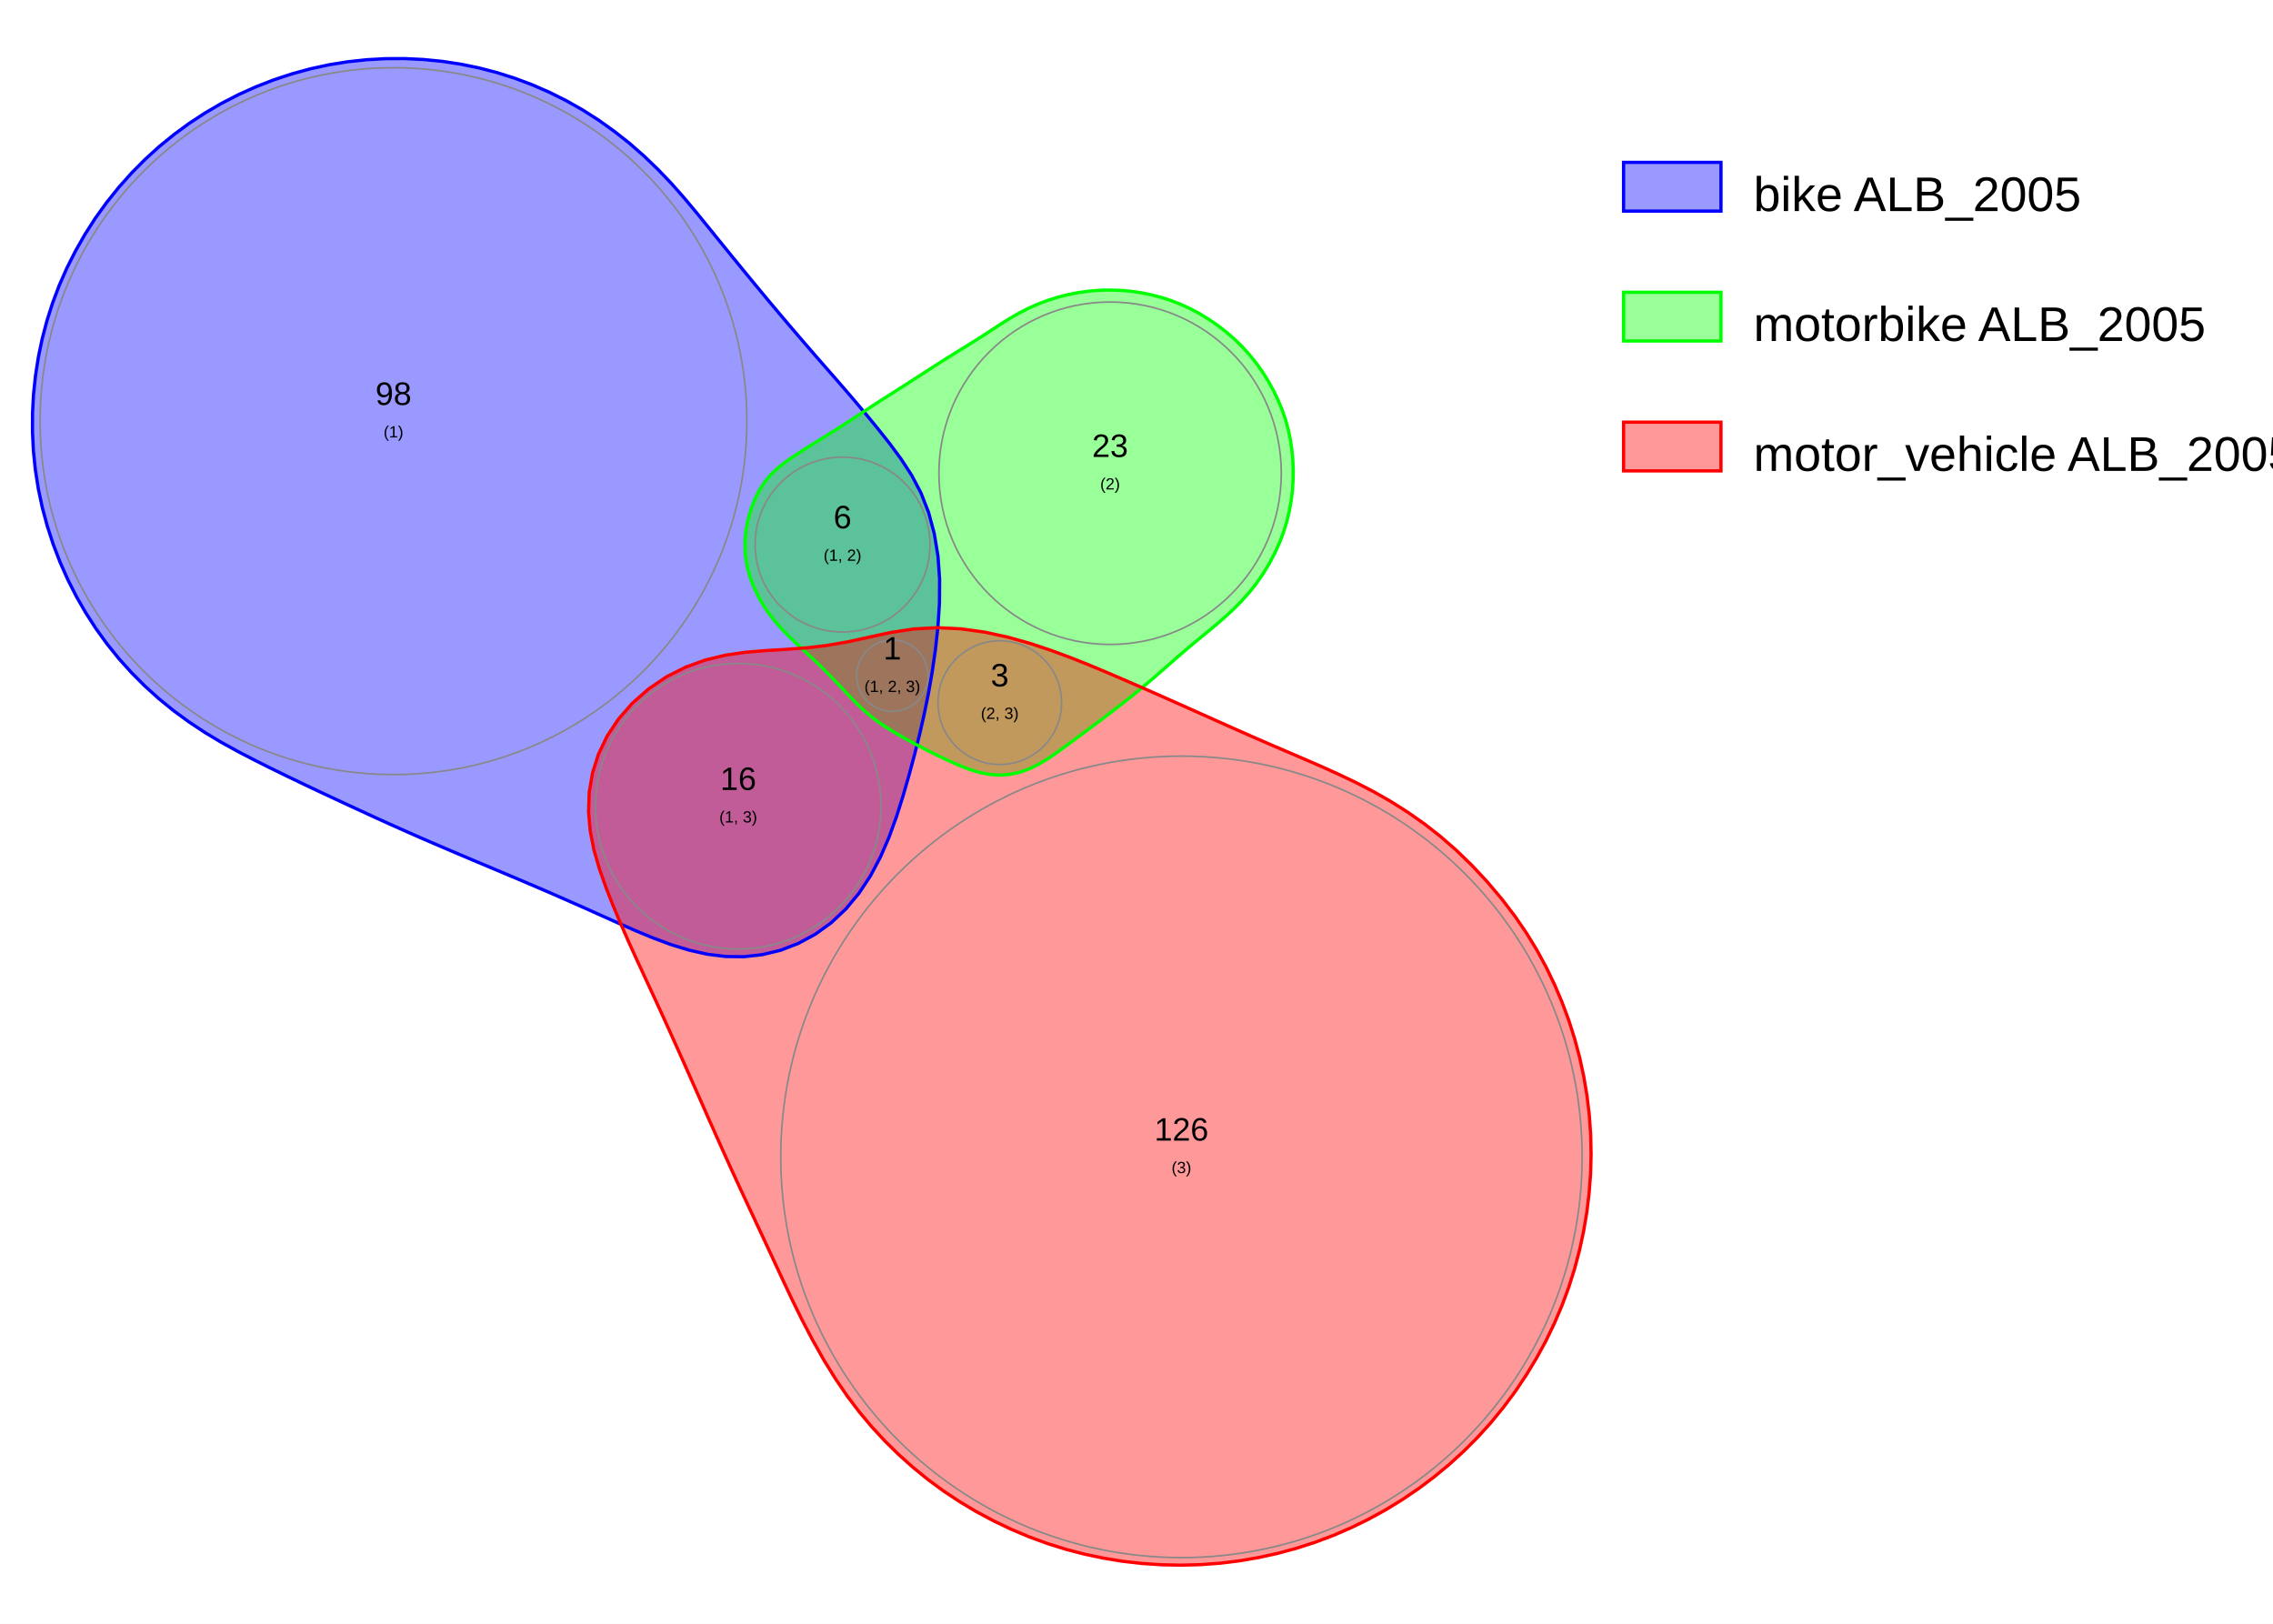
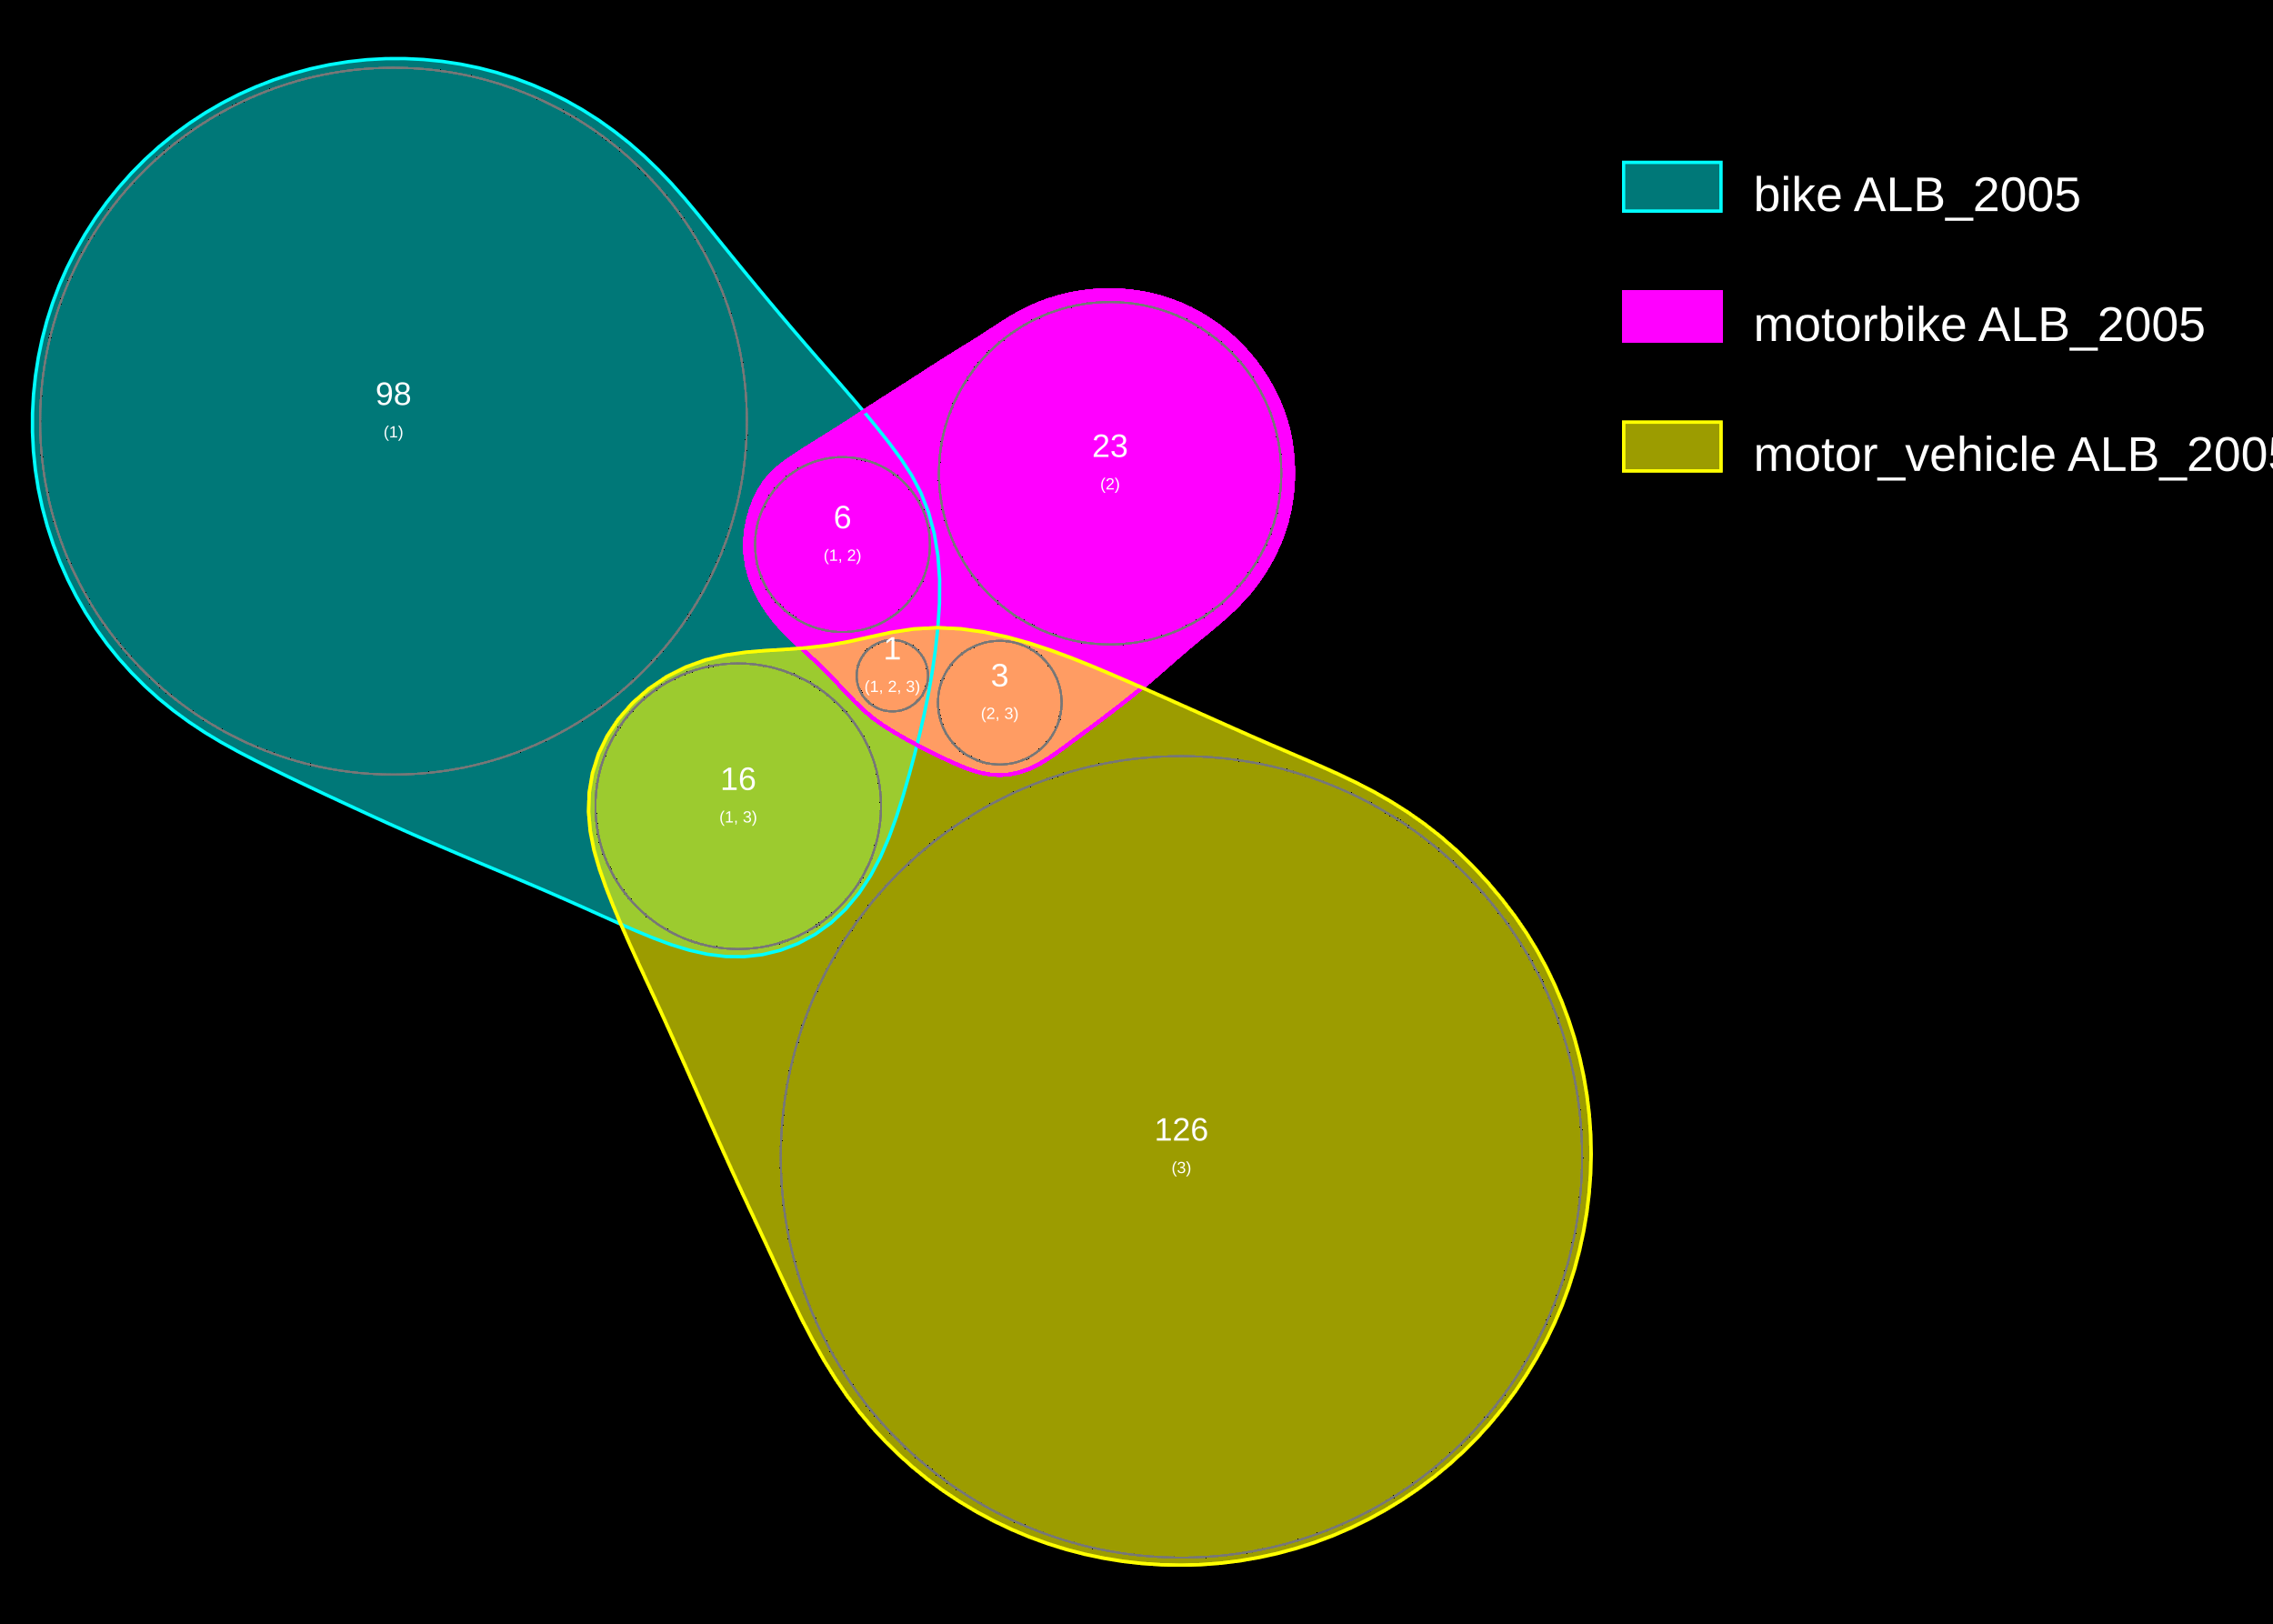
- <svg xmlns="http://www.w3.org/2000/svg" xmlns:xlink="http://www.w3.org/1999/xlink" width="700" height="500">
-   <defs>
-     <style type="text/css">
+ <svg xmlns="http://www.w3.org/2000/svg" xmlns:xlink="http://www.w3.org/1999/xlink" width="700" height="500" version="1.1" id="svg1320">
+   <defs id="defs1243">
+     <style type="text/css" id="style1232">
  .borderLine {
	   stroke: none;
	   fill-opacity:  0.4 ;
  }
  .outLine {
	   stroke-width:  1 ;
	   fill: none;
  }
  .circle {
	   stroke: #888888;
	   stroke-width: 0.5;
	   fill: none;
    pointer-events: all;
  }
  .nLabel {
	   font-family: Arial;
    pointer-events: none;
	   font-size: 10px;
	   text-anchor: middle;
	   alignment-baseline: central;
  }
  .belong {
	   font-family: Arial;
    pointer-events: none;
	   font-size: 5px;
	   text-anchor: middle;
	   alignment-baseline: central;
  }
  .legend {
    font-family: Arial;
    font-size: 15px;
  }
  #legendBox {
    display:  inline ;
  }
  .p0{
    stroke: none;
    fill:  #00F ;
  }
  .q0{
    fill: none;
    stroke:  #00F ;
  }
  .p1{
    stroke: none;
    fill:  #0F0 ;
  }
  .q1{
    fill: none;
    stroke:  #0F0 ;
  }
  .p2{
    stroke: none;
    fill:  #F00 ;
  }
  .q2{
    fill: none;
    stroke:  #F00 ;
  }
- 
</style>
    <symbol id="bl0">
-       <path d="M 273.81 257.74 L 271.16 263.88 L 268.07 269.71 L 264.51 275.09 L 260.47 279.93 L 255.98 284.15 L 251.07 287.69 L 245.83 290.52 L 240.37 292.62 L 234.78 293.97 L 229.13 294.60 L 223.48 294.54 L 217.85 293.84 L 212.25 292.59 L 206.69 290.89 L 201.16 288.84 L 195.66 286.56 L 190.18 284.15 L 184.72 281.71 L 179.29 279.27 L 173.87 276.88 L 168.45 274.51 L 163.02 272.19 L 157.57 269.88 L 152.11 267.58 L 146.65 265.29 L 141.22 262.99 L 135.84 260.70 L 130.50 258.40 L 125.21 256.08 L 119.95 253.73 L 114.71 251.35 L 109.49 248.95 L 104.27 246.53 L 99.05 244.09 L 93.85 241.63 L 88.67 239.14 L 83.50 236.62 L 78.34 234.04 L 73.20 231.37 L 68.10 228.56 L 63.09 225.55 L 58.21 222.32 L 53.48 218.86 L 48.94 215.17 L 44.61 211.26 L 40.50 207.14 L 36.61 202.82 L 32.97 198.30 L 29.56 193.59 L 26.40 188.69 L 23.49 183.63 L 20.85 178.42 L 18.47 173.06 L 16.37 167.57 L 14.55 161.96 L 13.02 156.26 L 11.80 150.51 L 10.89 144.70 L 10.29 138.88 L 10.00 133.05 L 10.01 127.23 L 10.32 121.44 L 10.93 115.69 L 11.81 110.00 L 12.98 104.38 L 14.43 98.84 L 16.17 93.37 L 18.21 87.96 L 20.56 82.61 L 23.21 77.35 L 26.15 72.19 L 29.36 67.18 L 32.84 62.35 L 36.56 57.71 L 40.49 53.30 L 44.63 49.12 L 48.98 45.17 L 53.52 41.47 L 58.25 38.00 L 63.16 34.78 L 68.24 31.82 L 73.48 29.12 L 78.85 26.71 L 84.35 24.57 L 89.95 22.73 L 95.63 21.18 L 101.37 19.94 L 107.16 19.01 L 112.97 18.38 L 118.80 18.06 L 124.61 18.04 L 130.41 18.32 L 136.16 18.89 L 141.87 19.75 L 147.52 20.91 L 153.08 22.36 L 158.56 24.10 L 163.94 26.12 L 169.22 28.42 L 174.39 31.00 L 179.46 33.87 L 184.42 37.03 L 189.24 40.48 L 193.93 44.18 L 198.44 48.14 L 202.77 52.31 L 206.91 56.65 L 210.85 61.12 L 214.64 65.65 L 218.32 70.18 L 221.95 74.67 L 225.56 79.11 L 229.16 83.51 L 232.77 87.89 L 236.40 92.26 L 240.08 96.64 L 243.81 101.04 L 247.59 105.44 L 251.39 109.83 L 255.22 114.20 L 259.04 118.57 L 262.84 122.98 L 266.61 127.45 L 270.33 131.98 L 273.98 136.58 L 277.49 141.33 L 280.76 146.35 L 283.64 151.82 L 285.98 157.83 L 287.73 164.34 L 288.86 171.24 L 289.37 178.39 L 289.32 185.70 L 288.85 193.02 L 288.06 200.19 L 287.06 207.08 L 285.90 213.67 L 284.60 220.02 L 283.18 226.23 L 281.63 232.44 L 279.94 238.72 L 278.12 245.06 L 276.10 251.43 Z" />
+       <path d="M 273.81 257.74 L 271.16 263.88 L 268.07 269.71 L 264.51 275.09 L 260.47 279.93 L 255.98 284.15 L 251.07 287.69 L 245.83 290.52 L 240.37 292.62 L 234.78 293.97 L 229.13 294.60 L 223.48 294.54 L 217.85 293.84 L 212.25 292.59 L 206.69 290.89 L 201.16 288.84 L 195.66 286.56 L 190.18 284.15 L 184.72 281.71 L 179.29 279.27 L 173.87 276.88 L 168.45 274.51 L 163.02 272.19 L 157.57 269.88 L 152.11 267.58 L 146.65 265.29 L 141.22 262.99 L 135.84 260.70 L 130.50 258.40 L 125.21 256.08 L 119.95 253.73 L 114.71 251.35 L 109.49 248.95 L 104.27 246.53 L 99.05 244.09 L 93.85 241.63 L 88.67 239.14 L 83.50 236.62 L 78.34 234.04 L 73.20 231.37 L 68.10 228.56 L 63.09 225.55 L 58.21 222.32 L 53.48 218.86 L 48.94 215.17 L 44.61 211.26 L 40.50 207.14 L 36.61 202.82 L 32.97 198.30 L 29.56 193.59 L 26.40 188.69 L 23.49 183.63 L 20.85 178.42 L 18.47 173.06 L 16.37 167.57 L 14.55 161.96 L 13.02 156.26 L 11.80 150.51 L 10.89 144.70 L 10.29 138.88 L 10.00 133.05 L 10.01 127.23 L 10.32 121.44 L 10.93 115.69 L 11.81 110.00 L 12.98 104.38 L 14.43 98.84 L 16.17 93.37 L 18.21 87.96 L 20.56 82.61 L 23.21 77.35 L 26.15 72.19 L 29.36 67.18 L 32.84 62.35 L 36.56 57.71 L 40.49 53.30 L 44.63 49.12 L 48.98 45.17 L 53.52 41.47 L 58.25 38.00 L 63.16 34.78 L 68.24 31.82 L 73.48 29.12 L 78.85 26.71 L 84.35 24.57 L 89.95 22.73 L 95.63 21.18 L 101.37 19.94 L 107.16 19.01 L 112.97 18.38 L 118.80 18.06 L 124.61 18.04 L 130.41 18.32 L 136.16 18.89 L 141.87 19.75 L 147.52 20.91 L 153.08 22.36 L 158.56 24.10 L 163.94 26.12 L 169.22 28.42 L 174.39 31.00 L 179.46 33.87 L 184.42 37.03 L 189.24 40.48 L 193.93 44.18 L 198.44 48.14 L 202.77 52.31 L 206.91 56.65 L 210.85 61.12 L 214.64 65.65 L 218.32 70.18 L 221.95 74.67 L 225.56 79.11 L 229.16 83.51 L 232.77 87.89 L 236.40 92.26 L 240.08 96.64 L 243.81 101.04 L 247.59 105.44 L 251.39 109.83 L 255.22 114.20 L 259.04 118.57 L 262.84 122.98 L 266.61 127.45 L 270.33 131.98 L 273.98 136.58 L 277.49 141.33 L 280.76 146.35 L 283.64 151.82 L 285.98 157.83 L 287.73 164.34 L 288.86 171.24 L 289.37 178.39 L 289.32 185.70 L 288.85 193.02 L 288.06 200.19 L 287.06 207.08 L 285.90 213.67 L 284.60 220.02 L 283.18 226.23 L 281.63 232.44 L 279.94 238.72 L 278.12 245.06 L 276.10 251.43 Z" id="path1234" />
    </symbol>
    <symbol id="bl1">
-       <path d="M 328.36 229.66 L 325.53 231.72 L 322.72 233.64 L 319.90 235.34 L 317.03 236.74 L 314.10 237.79 L 311.09 238.45 L 308.00 238.68 L 304.86 238.49 L 301.69 237.89 L 298.51 236.92 L 295.27 235.64 L 291.95 234.16 L 288.55 232.55 L 285.15 230.85 L 281.81 229.10 L 278.51 227.30 L 275.23 225.40 L 271.97 223.36 L 268.82 221.10 L 265.88 218.61 L 263.15 215.97 L 260.57 213.28 L 258.10 210.64 L 255.67 208.11 L 253.25 205.67 L 250.82 203.33 L 248.36 201.04 L 245.88 198.74 L 243.39 196.38 L 240.91 193.86 L 238.50 191.13 L 236.24 188.14 L 234.21 184.93 L 232.46 181.52 L 231.04 177.95 L 230.04 174.25 L 229.49 170.46 L 229.41 166.75 L 229.73 163.22 L 230.38 159.92 L 231.27 156.81 L 232.39 153.86 L 233.76 151.09 L 235.42 148.50 L 237.40 146.12 L 239.69 143.97 L 242.24 142.01 L 244.93 140.17 L 247.68 138.40 L 250.45 136.67 L 253.21 134.95 L 255.97 133.22 L 258.72 131.49 L 261.45 129.73 L 264.17 127.95 L 266.89 126.16 L 269.62 124.37 L 272.37 122.61 L 275.13 120.86 L 277.91 119.09 L 280.70 117.30 L 283.51 115.49 L 286.32 113.67 L 289.13 111.87 L 291.94 110.09 L 294.73 108.35 L 297.51 106.64 L 300.25 104.94 L 302.94 103.23 L 305.60 101.49 L 308.26 99.75 L 310.98 98.05 L 313.79 96.43 L 316.71 94.94 L 319.71 93.60 L 322.80 92.44 L 325.95 91.47 L 329.13 90.67 L 332.34 90.06 L 335.55 89.63 L 338.76 89.38 L 341.96 89.31 L 345.15 89.42 L 348.31 89.69 L 351.43 90.15 L 354.52 90.77 L 357.58 91.56 L 360.60 92.54 L 363.58 93.70 L 366.50 95.03 L 369.37 96.55 L 372.16 98.25 L 374.88 100.10 L 377.51 102.13 L 380.05 104.32 L 382.48 106.68 L 384.77 109.21 L 386.92 111.89 L 388.90 114.68 L 390.69 117.54 L 392.29 120.47 L 393.70 123.42 L 394.91 126.38 L 395.93 129.35 L 396.75 132.34 L 397.38 135.35 L 397.84 138.39 L 398.13 141.47 L 398.27 144.60 L 398.23 147.78 L 398.03 150.99 L 397.63 154.22 L 397.05 157.44 L 396.28 160.62 L 395.31 163.78 L 394.12 166.95 L 392.66 170.18 L 390.93 173.46 L 388.99 176.66 L 386.89 179.68 L 384.69 182.46 L 382.39 185.03 L 380.02 187.44 L 377.59 189.70 L 375.13 191.85 L 372.68 193.91 L 370.23 195.91 L 367.79 197.92 L 365.36 199.97 L 362.92 202.07 L 360.48 204.20 L 358.03 206.35 L 355.57 208.49 L 353.10 210.60 L 350.60 212.69 L 348.05 214.76 L 345.41 216.84 L 342.68 218.95 L 339.86 221.09 L 337.00 223.24 L 334.10 225.40 L 331.21 227.55 Z" />
+       <path d="M 328.36 229.66 L 325.53 231.72 L 322.72 233.64 L 319.90 235.34 L 317.03 236.74 L 314.10 237.79 L 311.09 238.45 L 308.00 238.68 L 304.86 238.49 L 301.69 237.89 L 298.51 236.92 L 295.27 235.64 L 291.95 234.16 L 288.55 232.55 L 285.15 230.85 L 281.81 229.10 L 278.51 227.30 L 275.23 225.40 L 271.97 223.36 L 268.82 221.10 L 265.88 218.61 L 263.15 215.97 L 260.57 213.28 L 258.10 210.64 L 255.67 208.11 L 253.25 205.67 L 250.82 203.33 L 248.36 201.04 L 245.88 198.74 L 243.39 196.38 L 240.91 193.86 L 238.50 191.13 L 236.24 188.14 L 234.21 184.93 L 232.46 181.52 L 231.04 177.95 L 230.04 174.25 L 229.49 170.46 L 229.41 166.75 L 229.73 163.22 L 230.38 159.92 L 231.27 156.81 L 232.39 153.86 L 233.76 151.09 L 235.42 148.50 L 237.40 146.12 L 239.69 143.97 L 242.24 142.01 L 244.93 140.17 L 247.68 138.40 L 250.45 136.67 L 253.21 134.95 L 255.97 133.22 L 258.72 131.49 L 261.45 129.73 L 264.17 127.95 L 266.89 126.16 L 269.62 124.37 L 272.37 122.61 L 275.13 120.86 L 277.91 119.09 L 280.70 117.30 L 283.51 115.49 L 286.32 113.67 L 289.13 111.87 L 291.94 110.09 L 294.73 108.35 L 297.51 106.64 L 300.25 104.94 L 302.94 103.23 L 305.60 101.49 L 308.26 99.75 L 310.98 98.05 L 313.79 96.43 L 316.71 94.94 L 319.71 93.60 L 322.80 92.44 L 325.95 91.47 L 329.13 90.67 L 332.34 90.06 L 335.55 89.63 L 338.76 89.38 L 341.96 89.31 L 345.15 89.42 L 348.31 89.69 L 351.43 90.15 L 354.52 90.77 L 357.58 91.56 L 360.60 92.54 L 363.58 93.70 L 366.50 95.03 L 369.37 96.55 L 372.16 98.25 L 374.88 100.10 L 377.51 102.13 L 380.05 104.32 L 382.48 106.68 L 384.77 109.21 L 386.92 111.89 L 388.90 114.68 L 390.69 117.54 L 392.29 120.47 L 393.70 123.42 L 394.91 126.38 L 395.93 129.35 L 396.75 132.34 L 397.38 135.35 L 397.84 138.39 L 398.13 141.47 L 398.27 144.60 L 398.23 147.78 L 398.03 150.99 L 397.63 154.22 L 397.05 157.44 L 396.28 160.62 L 395.31 163.78 L 394.12 166.95 L 392.66 170.18 L 390.93 173.46 L 388.99 176.66 L 386.89 179.68 L 384.69 182.46 L 382.39 185.03 L 380.02 187.44 L 377.59 189.70 L 375.13 191.85 L 372.68 193.91 L 370.23 195.91 L 367.79 197.92 L 365.36 199.97 L 362.92 202.07 L 360.48 204.20 L 358.03 206.35 L 355.57 208.49 L 353.10 210.60 L 350.60 212.69 L 348.05 214.76 L 345.41 216.84 L 342.68 218.95 L 339.86 221.09 L 337.00 223.24 L 334.10 225.40 L 331.21 227.55 Z" id="path1237" />
    </symbol>
    <symbol id="bl2">
-       <path d="M 489.84 361.44 L 489.39 367.42 L 488.67 373.37 L 487.67 379.25 L 486.41 385.08 L 484.88 390.83 L 483.08 396.49 L 481.01 402.07 L 478.66 407.57 L 476.05 412.97 L 473.16 418.26 L 470.01 423.45 L 466.62 428.51 L 462.98 433.39 L 459.12 438.10 L 455.04 442.61 L 450.76 446.89 L 446.30 450.96 L 441.65 454.80 L 436.83 458.41 L 431.85 461.79 L 426.72 464.93 L 421.45 467.82 L 416.06 470.45 L 410.56 472.83 L 404.96 474.93 L 399.28 476.76 L 393.52 478.32 L 387.69 479.60 L 381.79 480.62 L 375.83 481.35 L 369.81 481.80 L 363.75 481.96 L 357.70 481.84 L 351.68 481.44 L 345.71 480.76 L 339.83 479.80 L 334.02 478.58 L 328.29 477.09 L 322.62 475.32 L 317.01 473.27 L 311.47 470.94 L 306.02 468.34 L 300.68 465.49 L 295.50 462.39 L 290.51 459.08 L 285.73 455.56 L 281.15 451.83 L 276.76 447.91 L 272.55 443.77 L 268.52 439.42 L 264.65 434.81 L 260.92 429.89 L 257.29 424.57 L 253.71 418.79 L 250.24 412.62 L 246.96 406.35 L 243.96 400.24 L 241.19 394.37 L 238.55 388.70 L 235.96 383.11 L 233.36 377.55 L 230.76 371.99 L 228.17 366.44 L 225.62 360.91 L 223.12 355.40 L 220.67 349.94 L 218.25 344.52 L 215.86 339.10 L 213.46 333.69 L 211.06 328.27 L 208.62 322.82 L 206.16 317.35 L 203.67 311.87 L 201.14 306.39 L 198.61 300.93 L 196.08 295.47 L 193.59 289.99 L 191.17 284.48 L 188.83 278.92 L 186.62 273.29 L 184.61 267.59 L 182.93 261.80 L 181.77 255.92 L 181.25 249.95 L 181.47 243.95 L 182.47 238.03 L 184.30 232.26 L 186.95 226.70 L 190.46 221.42 L 194.77 216.51 L 199.77 212.12 L 205.29 208.39 L 211.17 205.42 L 217.24 203.23 L 223.40 201.75 L 229.56 200.85 L 235.71 200.34 L 241.90 199.97 L 248.15 199.51 L 254.49 198.78 L 260.93 197.67 L 267.53 196.23 L 274.31 194.76 L 281.34 193.68 L 288.59 193.28 L 295.95 193.64 L 303.25 194.65 L 310.35 196.19 L 317.15 198.10 L 323.61 200.24 L 329.73 202.51 L 335.57 204.84 L 341.25 207.22 L 346.84 209.62 L 352.39 212.04 L 357.90 214.47 L 363.39 216.91 L 368.85 219.35 L 374.29 221.78 L 379.71 224.20 L 385.13 226.60 L 390.55 228.97 L 395.99 231.30 L 401.44 233.64 L 406.91 236.01 L 412.37 238.48 L 417.81 241.08 L 423.18 243.86 L 428.45 246.88 L 433.59 250.14 L 438.62 253.67 L 443.54 257.51 L 448.42 261.76 L 453.28 266.46 L 458.06 271.58 L 462.55 276.90 L 466.60 282.21 L 470.17 287.43 L 473.33 292.62 L 476.18 297.86 L 478.75 303.20 L 481.06 308.64 L 483.12 314.17 L 484.92 319.81 L 486.46 325.56 L 487.73 331.42 L 488.73 337.37 L 489.45 343.37 L 489.87 349.40 L 490.00 355.43 Z" />
+       <path d="M 489.84 361.44 L 489.39 367.42 L 488.67 373.37 L 487.67 379.25 L 486.41 385.08 L 484.88 390.83 L 483.08 396.49 L 481.01 402.07 L 478.66 407.57 L 476.05 412.97 L 473.16 418.26 L 470.01 423.45 L 466.62 428.51 L 462.98 433.39 L 459.12 438.10 L 455.04 442.61 L 450.76 446.89 L 446.30 450.96 L 441.65 454.80 L 436.83 458.41 L 431.85 461.79 L 426.72 464.93 L 421.45 467.82 L 416.06 470.45 L 410.56 472.83 L 404.96 474.93 L 399.28 476.76 L 393.52 478.32 L 387.69 479.60 L 381.79 480.62 L 375.83 481.35 L 369.81 481.80 L 363.75 481.96 L 357.70 481.84 L 351.68 481.44 L 345.71 480.76 L 339.83 479.80 L 334.02 478.58 L 328.29 477.09 L 322.62 475.32 L 317.01 473.27 L 311.47 470.94 L 306.02 468.34 L 300.68 465.49 L 295.50 462.39 L 290.51 459.08 L 285.73 455.56 L 281.15 451.83 L 276.76 447.91 L 272.55 443.77 L 268.52 439.42 L 264.65 434.81 L 260.92 429.89 L 257.29 424.57 L 253.71 418.79 L 250.24 412.62 L 246.96 406.35 L 243.96 400.24 L 241.19 394.37 L 238.55 388.70 L 235.96 383.11 L 233.36 377.55 L 230.76 371.99 L 228.17 366.44 L 225.62 360.91 L 223.12 355.40 L 220.67 349.94 L 218.25 344.52 L 215.86 339.10 L 213.46 333.69 L 211.06 328.27 L 208.62 322.82 L 206.16 317.35 L 203.67 311.87 L 201.14 306.39 L 198.61 300.93 L 196.08 295.47 L 193.59 289.99 L 191.17 284.48 L 188.83 278.92 L 186.62 273.29 L 184.61 267.59 L 182.93 261.80 L 181.77 255.92 L 181.25 249.95 L 181.47 243.95 L 182.47 238.03 L 184.30 232.26 L 186.95 226.70 L 190.46 221.42 L 194.77 216.51 L 199.77 212.12 L 205.29 208.39 L 211.17 205.42 L 217.24 203.23 L 223.40 201.75 L 229.56 200.85 L 235.71 200.34 L 241.90 199.97 L 248.15 199.51 L 254.49 198.78 L 260.93 197.67 L 267.53 196.23 L 274.31 194.76 L 281.34 193.68 L 288.59 193.28 L 295.95 193.64 L 303.25 194.65 L 310.35 196.19 L 317.15 198.10 L 323.61 200.24 L 329.73 202.51 L 335.57 204.84 L 341.25 207.22 L 346.84 209.62 L 352.39 212.04 L 357.90 214.47 L 363.39 216.91 L 368.85 219.35 L 374.29 221.78 L 379.71 224.20 L 385.13 226.60 L 390.55 228.97 L 395.99 231.30 L 401.44 233.64 L 406.91 236.01 L 412.37 238.48 L 417.81 241.08 L 423.18 243.86 L 428.45 246.88 L 433.59 250.14 L 438.62 253.67 L 443.54 257.51 L 448.42 261.76 L 453.28 266.46 L 458.06 271.58 L 462.55 276.90 L 466.60 282.21 L 470.17 287.43 L 473.33 292.62 L 476.18 297.86 L 478.75 303.20 L 481.06 308.64 L 483.12 314.17 L 484.92 319.81 L 486.46 325.56 L 487.73 331.42 L 488.73 337.37 L 489.45 343.37 L 489.87 349.40 L 490.00 355.43 Z" id="path1240" />
    </symbol>
+     <filter style="color-interpolation-filters:sRGB;" id="filter1326" x="-0.002" y="-0.005" width="1.002" height="1.005">
+       <feColorMatrix values="0 0 -1 0 1 0 -1 0 0 1 -1 0 0 0 1 0.21 0.72 0.07 1 0 " result="color2" id="feColorMatrix1324" />
+     </filter>
+     <filter style="color-interpolation-filters:sRGB;" id="filter1330" x="0" y="0" width="1" height="1">
+       <feColorMatrix values="0 0 -1 0 1 0 -1 0 0 1 -1 0 0 0 1 0.21 0.72 0.07 1 0 " result="color2" id="feColorMatrix1328" />
+     </filter>
+     <filter style="color-interpolation-filters:sRGB;" id="filter1334" x="0" y="0" width="1" height="1">
+       <feColorMatrix values="0 0 -1 0 1 0 -1 0 0 1 -1 0 0 0 1 0.21 0.72 0.07 1 0 " result="color2" id="feColorMatrix1332" />
+     </filter>
+     <filter style="color-interpolation-filters:sRGB;" id="filter1338" x="-0.003" y="-0.003" width="1.006" height="1.006">
+       <feColorMatrix values="0 0 -1 0 1 0 -1 0 0 1 -1 0 0 0 1 0.21 0.72 0.07 1 0 " result="color2" id="feColorMatrix1336" />
+     </filter>
+     <filter style="color-interpolation-filters:sRGB;" id="filter1342" x="0" y="0" width="1" height="1">
+       <feColorMatrix values="0 0 -1 0 1 0 -1 0 0 1 -1 0 0 0 1 0.21 0.72 0.07 1 0 " result="color2" id="feColorMatrix1340" />
+     </filter>
+     <filter style="color-interpolation-filters:sRGB;" id="filter1346" x="0" y="0" width="1" height="1">
+       <feColorMatrix values="0 0 -1 0 1 0 -1 0 0 1 -1 0 0 0 1 0.21 0.72 0.07 1 0 " result="color2" id="feColorMatrix1344" />
+     </filter>
+     <filter style="color-interpolation-filters:sRGB;" id="filter1350" x="-0.001" y="-0.001" width="1.002" height="1.002">
+       <feColorMatrix values="0 0 -1 0 1 0 -1 0 0 1 -1 0 0 0 1 0.21 0.72 0.07 1 0 " result="color2" id="feColorMatrix1348" />
+     </filter>
+     <filter style="color-interpolation-filters:sRGB;" id="filter1354" x="0" y="0" width="1" height="1">
+       <feColorMatrix values="0 0 -1 0 1 0 -1 0 0 1 -1 0 0 0 1 0.21 0.72 0.07 1 0 " result="color2" id="feColorMatrix1352" />
+     </filter>
+     <filter style="color-interpolation-filters:sRGB;" id="filter1358" x="0" y="0" width="1" height="1">
+       <feColorMatrix values="0 0 -1 0 1 0 -1 0 0 1 -1 0 0 0 1 0.21 0.72 0.07 1 0 " result="color2" id="feColorMatrix1356" />
+     </filter>
+     <filter style="color-interpolation-filters:sRGB;" id="filter1362" x="-0.007" y="-0.007" width="1.013" height="1.013">
+       <feColorMatrix values="0 0 -1 0 1 0 -1 0 0 1 -1 0 0 0 1 0.21 0.72 0.07 1 0 " result="color2" id="feColorMatrix1360" />
+     </filter>
+     <filter style="color-interpolation-filters:sRGB;" id="filter1366" x="0" y="0" width="1" height="1">
+       <feColorMatrix values="0 0 -1 0 1 0 -1 0 0 1 -1 0 0 0 1 0.21 0.72 0.07 1 0 " result="color2" id="feColorMatrix1364" />
+     </filter>
+     <filter style="color-interpolation-filters:sRGB;" id="filter1370" x="0" y="0" width="1" height="1">
+       <feColorMatrix values="0 0 -1 0 1 0 -1 0 0 1 -1 0 0 0 1 0.21 0.72 0.07 1 0 " result="color2" id="feColorMatrix1368" />
+     </filter>
+     <filter style="color-interpolation-filters:sRGB;" id="filter1374" x="-0.002" y="-0.002" width="1.005" height="1.005">
+       <feColorMatrix values="0 0 -1 0 1 0 -1 0 0 1 -1 0 0 0 1 0.21 0.72 0.07 1 0 " result="color2" id="feColorMatrix1372" />
+     </filter>
+     <filter style="color-interpolation-filters:sRGB;" id="filter1378" x="0" y="0" width="1" height="1">
+       <feColorMatrix values="0 0 -1 0 1 0 -1 0 0 1 -1 0 0 0 1 0.21 0.72 0.07 1 0 " result="color2" id="feColorMatrix1376" />
+     </filter>
+     <filter style="color-interpolation-filters:sRGB;" id="filter1382" x="0" y="0" width="1" height="1">
+       <feColorMatrix values="0 0 -1 0 1 0 -1 0 0 1 -1 0 0 0 1 0.21 0.72 0.07 1 0 " result="color2" id="feColorMatrix1380" />
+     </filter>
+     <filter style="color-interpolation-filters:sRGB;" id="filter1386" x="-0.011" y="-0.011" width="1.023" height="1.023">
+       <feColorMatrix values="0 0 -1 0 1 0 -1 0 0 1 -1 0 0 0 1 0.21 0.72 0.07 1 0 " result="color2" id="feColorMatrix1384" />
+     </filter>
+     <filter style="color-interpolation-filters:sRGB;" id="filter1390" x="0" y="0" width="1" height="1">
+       <feColorMatrix values="0 0 -1 0 1 0 -1 0 0 1 -1 0 0 0 1 0.21 0.72 0.07 1 0 " result="color2" id="feColorMatrix1388" />
+     </filter>
+     <filter style="color-interpolation-filters:sRGB;" id="filter1394" x="0" y="0" width="1" height="1">
+       <feColorMatrix values="0 0 -1 0 1 0 -1 0 0 1 -1 0 0 0 1 0.21 0.72 0.07 1 0 " result="color2" id="feColorMatrix1392" />
+     </filter>
+     <filter style="color-interpolation-filters:sRGB;" id="filter1398" x="-0.005" y="-0.005" width="1.009" height="1.009">
+       <feColorMatrix values="0 0 -1 0 1 0 -1 0 0 1 -1 0 0 0 1 0.21 0.72 0.07 1 0 " result="color2" id="feColorMatrix1396" />
+     </filter>
+     <filter style="color-interpolation-filters:sRGB;" id="filter1402" x="0" y="0" width="1" height="1">
+       <feColorMatrix values="0 0 -1 0 1 0 -1 0 0 1 -1 0 0 0 1 0.21 0.72 0.07 1 0 " result="color2" id="feColorMatrix1400" />
+     </filter>
+     <filter style="color-interpolation-filters:sRGB;" id="filter1406" x="0" y="0" width="1" height="1">
+       <feColorMatrix values="0 0 -1 0 1 0 -1 0 0 1 -1 0 0 0 1 0.21 0.72 0.07 1 0 " result="color2" id="feColorMatrix1404" />
+     </filter>
+     <filter style="color-interpolation-filters:sRGB;" id="filter1410" x="-0.001" y="-0.001" width="1.002" height="1.002">
+       <feColorMatrix values="0 0 -1 0 1 0 -1 0 0 1 -1 0 0 0 1 0.21 0.72 0.07 1 0 " result="color2" id="feColorMatrix1408" />
+     </filter>
+     <filter style="color-interpolation-filters:sRGB;" id="filter1414" x="-0.002" y="-0.002" width="1.003" height="1.003">
+       <feColorMatrix values="0 0 -1 0 1 0 -1 0 0 1 -1 0 0 0 1 0.21 0.72 0.07 1 0 " result="color2" id="feColorMatrix1412" />
+     </filter>
+     <filter style="color-interpolation-filters:sRGB;" id="filter1418" x="-0.003" y="-0.003" width="1.006" height="1.007">
+       <feColorMatrix values="0 0 -1 0 1 0 -1 0 0 1 -1 0 0 0 1 0.21 0.72 0.07 1 0 " result="color2" id="feColorMatrix1416" />
+     </filter>
+     <filter style="color-interpolation-filters:sRGB;" id="filter1422" x="-0.002" y="-0.002" width="1.004" height="1.004">
+       <feColorMatrix values="0 0 -1 0 1 0 -1 0 0 1 -1 0 0 0 1 0.21 0.72 0.07 1 0 " result="color2" id="feColorMatrix1420" />
+     </filter>
+     <filter style="color-interpolation-filters:sRGB;" id="filter1426" x="0" y="0" width="1" height="1">
+       <feColorMatrix values="0 0 -1 0 1 0 -1 0 0 1 -1 0 0 0 1 0.21 0.72 0.07 1 0 " result="color2" id="feColorMatrix1424" />
+     </filter>
+     <filter style="color-interpolation-filters:sRGB;" id="filter1430" x="0" y="0" width="1" height="1">
+       <feColorMatrix values="0 0 -1 0 1 0 -1 0 0 1 -1 0 0 0 1 0.21 0.72 0.07 1 0 " result="color2" id="feColorMatrix1428" />
+     </filter>
+     <filter style="color-interpolation-filters:sRGB;" id="filter1434" x="0" y="0" width="1" height="1">
+       <feColorMatrix values="0 0 -1 0 1 0 -1 0 0 1 -1 0 0 0 1 0.21 0.72 0.07 1 0 " result="color2" id="feColorMatrix1432" />
+     </filter>
+     <filter style="color-interpolation-filters:sRGB;" id="filter1438" x="0" y="0" width="1" height="1">
+       <feColorMatrix values="0 0 -1 0 1 0 -1 0 0 1 -1 0 0 0 1 0.21 0.72 0.07 1 0 " result="color2" id="feColorMatrix1436" />
+     </filter>
  </defs>
-   <rect width="700" height="500" style="fill:#fff;stroke-width:0" />
-   <use class="p0 borderLine" xlink:href="#bl0" />
-   <use class="p1 borderLine" xlink:href="#bl1" />
-   <use class="p2 borderLine" xlink:href="#bl2" />
-   <use class="q0 outLine" xlink:href="#bl0" />
-   <use class="q1 outLine" xlink:href="#bl1" />
-   <use class="q2 outLine" xlink:href="#bl2" />
-   <circle class="circle" cx="121.177" cy="129.686" r="108.825" />
-   <text class="nLabel" x="121.18" y="124.69">98</text>
-   <text class="belong" x="121.18" y="134.69">(1)</text>
-   <circle class="circle" cx="259.465" cy="167.692" r="26.927" />
-   <text class="nLabel" x="259.46" y="162.69">6</text>
-   <text class="belong" x="259.46" y="172.69">(1, 2)</text>
-   <circle class="circle" cx="274.813" cy="208.08" r="10.993" />
-   <text class="nLabel" x="274.81" y="203.08">1</text>
-   <text class="belong" x="274.81" y="213.08">(1, 2, 3)</text>
-   <circle class="circle" cx="341.872" cy="145.722" r="52.72" />
-   <text class="nLabel" x="341.87" y="140.72">23</text>
-   <text class="belong" x="341.87" y="150.72">(2)</text>
-   <circle class="circle" cx="307.895" cy="216.372" r="19.04" />
-   <text class="nLabel" x="307.89" y="211.37">3</text>
-   <text class="belong" x="307.89" y="221.37">(2, 3)</text>
-   <circle class="circle" cx="363.839" cy="356.235" r="123.396" />
-   <text class="nLabel" x="363.84" y="351.23">126</text>
-   <text class="belong" x="363.84" y="361.23">(3)</text>
-   <circle class="circle" cx="227.348" cy="248.264" r="43.972" />
-   <text class="nLabel" x="227.35" y="243.26">16</text>
-   <text class="belong" x="227.35" y="253.26">(1, 3)</text>
-   <g id="legendBox">
-     <rect class="p0 borderLine" x="500.00" y="50.00" width="30.00" height="15.00" />
-     <rect class="q0" x="500.00" y="50.00" width="30.00" height="15.00" />
-     <text class="legend" x="540.00" y="65.00">bike ALB_2005</text>
-     <rect class="p1 borderLine" x="500.00" y="90.00" width="30.00" height="15.00" />
-     <rect class="q1" x="500.00" y="90.00" width="30.00" height="15.00" />
-     <text class="legend" x="540.00" y="105.00">motorbike ALB_2005</text>
-     <rect class="p2 borderLine" x="500.00" y="130.00" width="30.00" height="15.00" />
-     <rect class="q2" x="500.00" y="130.00" width="30.00" height="15.00" />
-     <text class="legend" x="540.00" y="145.00">motor_vehicle ALB_2005</text>
+   <rect width="700" height="500" style="fill:#fff;stroke-width:0;filter:url(#filter1438)" id="rect1245" />
+   <use class="p0 borderLine" xlink:href="#bl0" id="use1247" style="filter:url(#filter1434)" />
+   <use class="p1 borderLine" xlink:href="#bl1" id="use1249" style="filter:url(#filter1430)" />
+   <use class="p2 borderLine" xlink:href="#bl2" id="use1251" style="filter:url(#filter1426)" />
+   <use class="q0 outLine" xlink:href="#bl0" id="use1253" style="filter:url(#filter1422)" />
+   <use class="q1 outLine" xlink:href="#bl1" id="use1255" style="filter:url(#filter1418)" />
+   <use class="q2 outLine" xlink:href="#bl2" id="use1257" style="filter:url(#filter1414)" />
+   <circle class="circle" cx="121.177" cy="129.686" r="108.825" id="circle1259" style="filter:url(#filter1410)" />
+   <text class="nLabel" x="121.18" y="124.69" id="text1261" style="filter:url(#filter1406)">98</text>
+   <text class="belong" x="121.18" y="134.69" id="text1263" style="filter:url(#filter1402)">(1)</text>
+   <circle class="circle" cx="259.465" cy="167.692" r="26.927" id="circle1265" style="filter:url(#filter1398)" />
+   <text class="nLabel" x="259.46" y="162.69" id="text1267" style="filter:url(#filter1394)">6</text>
+   <text class="belong" x="259.46" y="172.69" id="text1269" style="filter:url(#filter1390)">(1, 2)</text>
+   <circle class="circle" cx="274.813" cy="208.08" r="10.993" id="circle1271" style="filter:url(#filter1386)" />
+   <text class="nLabel" x="274.81" y="203.08" id="text1273" style="filter:url(#filter1382)">1</text>
+   <text class="belong" x="274.81" y="213.08" id="text1275" style="filter:url(#filter1378)">(1, 2, 3)</text>
+   <circle class="circle" cx="341.872" cy="145.722" r="52.72" id="circle1277" style="filter:url(#filter1374)" />
+   <text class="nLabel" x="341.87" y="140.72" id="text1279" style="filter:url(#filter1370)">23</text>
+   <text class="belong" x="341.87" y="150.72" id="text1281" style="filter:url(#filter1366)">(2)</text>
+   <circle class="circle" cx="307.895" cy="216.372" r="19.04" id="circle1283" style="filter:url(#filter1362)" />
+   <text class="nLabel" x="307.89" y="211.37" id="text1285" style="filter:url(#filter1358)">3</text>
+   <text class="belong" x="307.89" y="221.37" id="text1287" style="filter:url(#filter1354)">(2, 3)</text>
+   <circle class="circle" cx="363.839" cy="356.235" r="123.396" id="circle1289" style="filter:url(#filter1350)" />
+   <text class="nLabel" x="363.84" y="351.23" id="text1291" style="filter:url(#filter1346)">126</text>
+   <text class="belong" x="363.84" y="361.23" id="text1293" style="filter:url(#filter1342)">(3)</text>
+   <circle class="circle" cx="227.348" cy="248.264" r="43.972" id="circle1295" style="filter:url(#filter1338)" />
+   <text class="nLabel" x="227.35" y="243.26" id="text1297" style="filter:url(#filter1334)">16</text>
+   <text class="belong" x="227.35" y="253.26" id="text1299" style="filter:url(#filter1330)">(1, 3)</text>
+   <g id="legendBox" style="filter:url(#filter1326)">
+     <rect class="p0 borderLine" x="500.00" y="50.00" width="30.00" height="15.00" id="rect1301" />
+     <rect class="q0" x="500.00" y="50.00" width="30.00" height="15.00" id="rect1303" />
+     <text class="legend" x="540.00" y="65.00" id="text1305">bike ALB_2005</text>
+     <rect class="p1 borderLine" x="500.00" y="90.00" width="30.00" height="15.00" id="rect1307" />
+     <rect class="q1" x="500.00" y="90.00" width="30.00" height="15.00" id="rect1309" />
+     <text class="legend" x="540.00" y="105.00" id="text1311">motorbike ALB_2005</text>
+     <rect class="p2 borderLine" x="500.00" y="130.00" width="30.00" height="15.00" id="rect1313" />
+     <rect class="q2" x="500.00" y="130.00" width="30.00" height="15.00" id="rect1315" />
+     <text class="legend" x="540.00" y="145.00" id="text1317">motor_vehicle ALB_2005</text>
  </g>
</svg>
